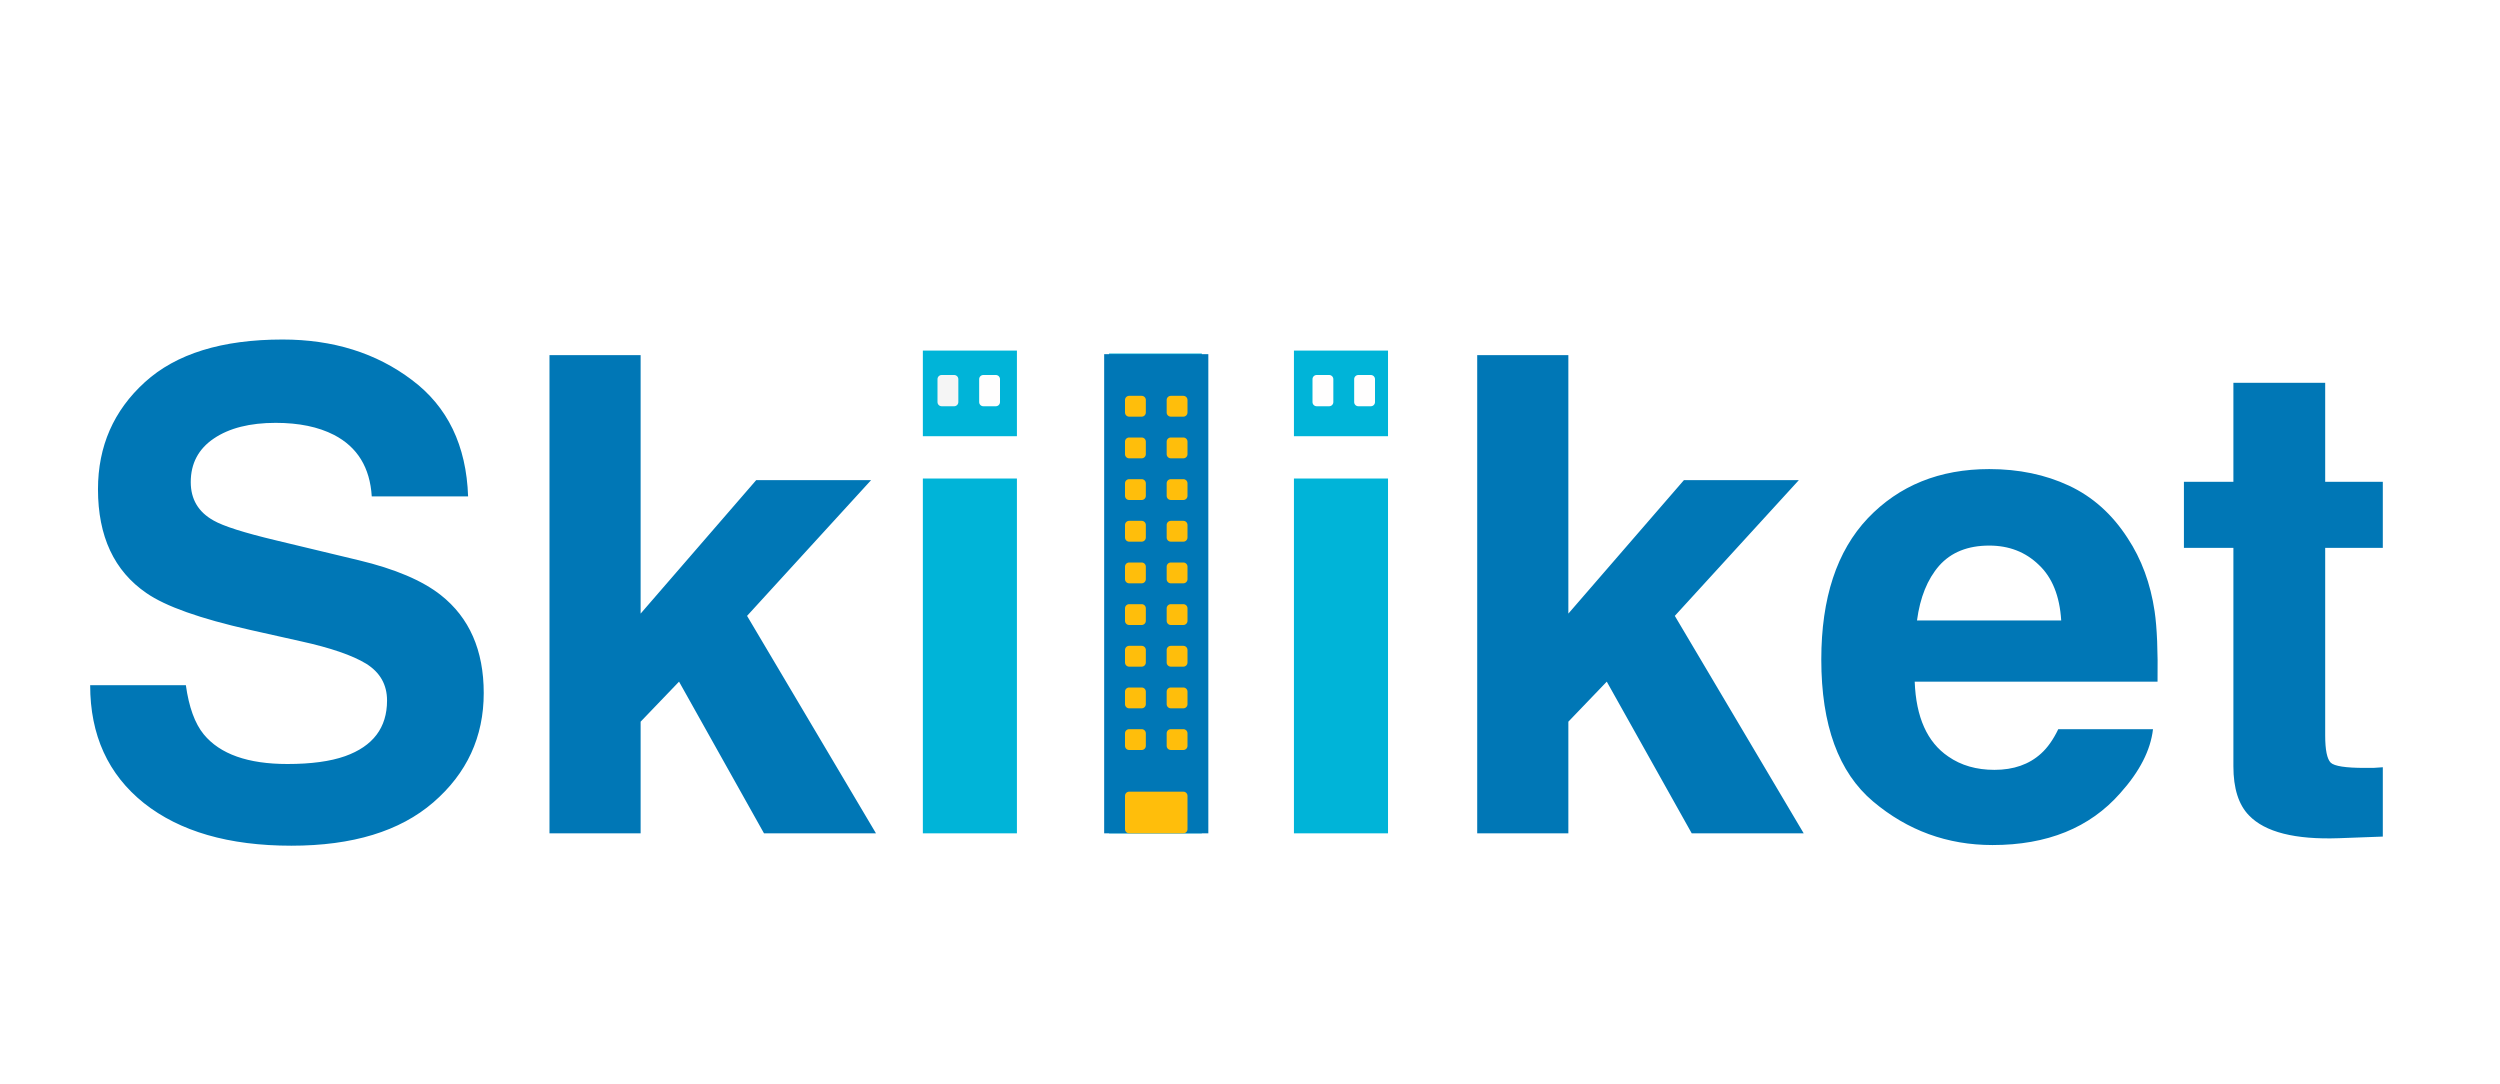
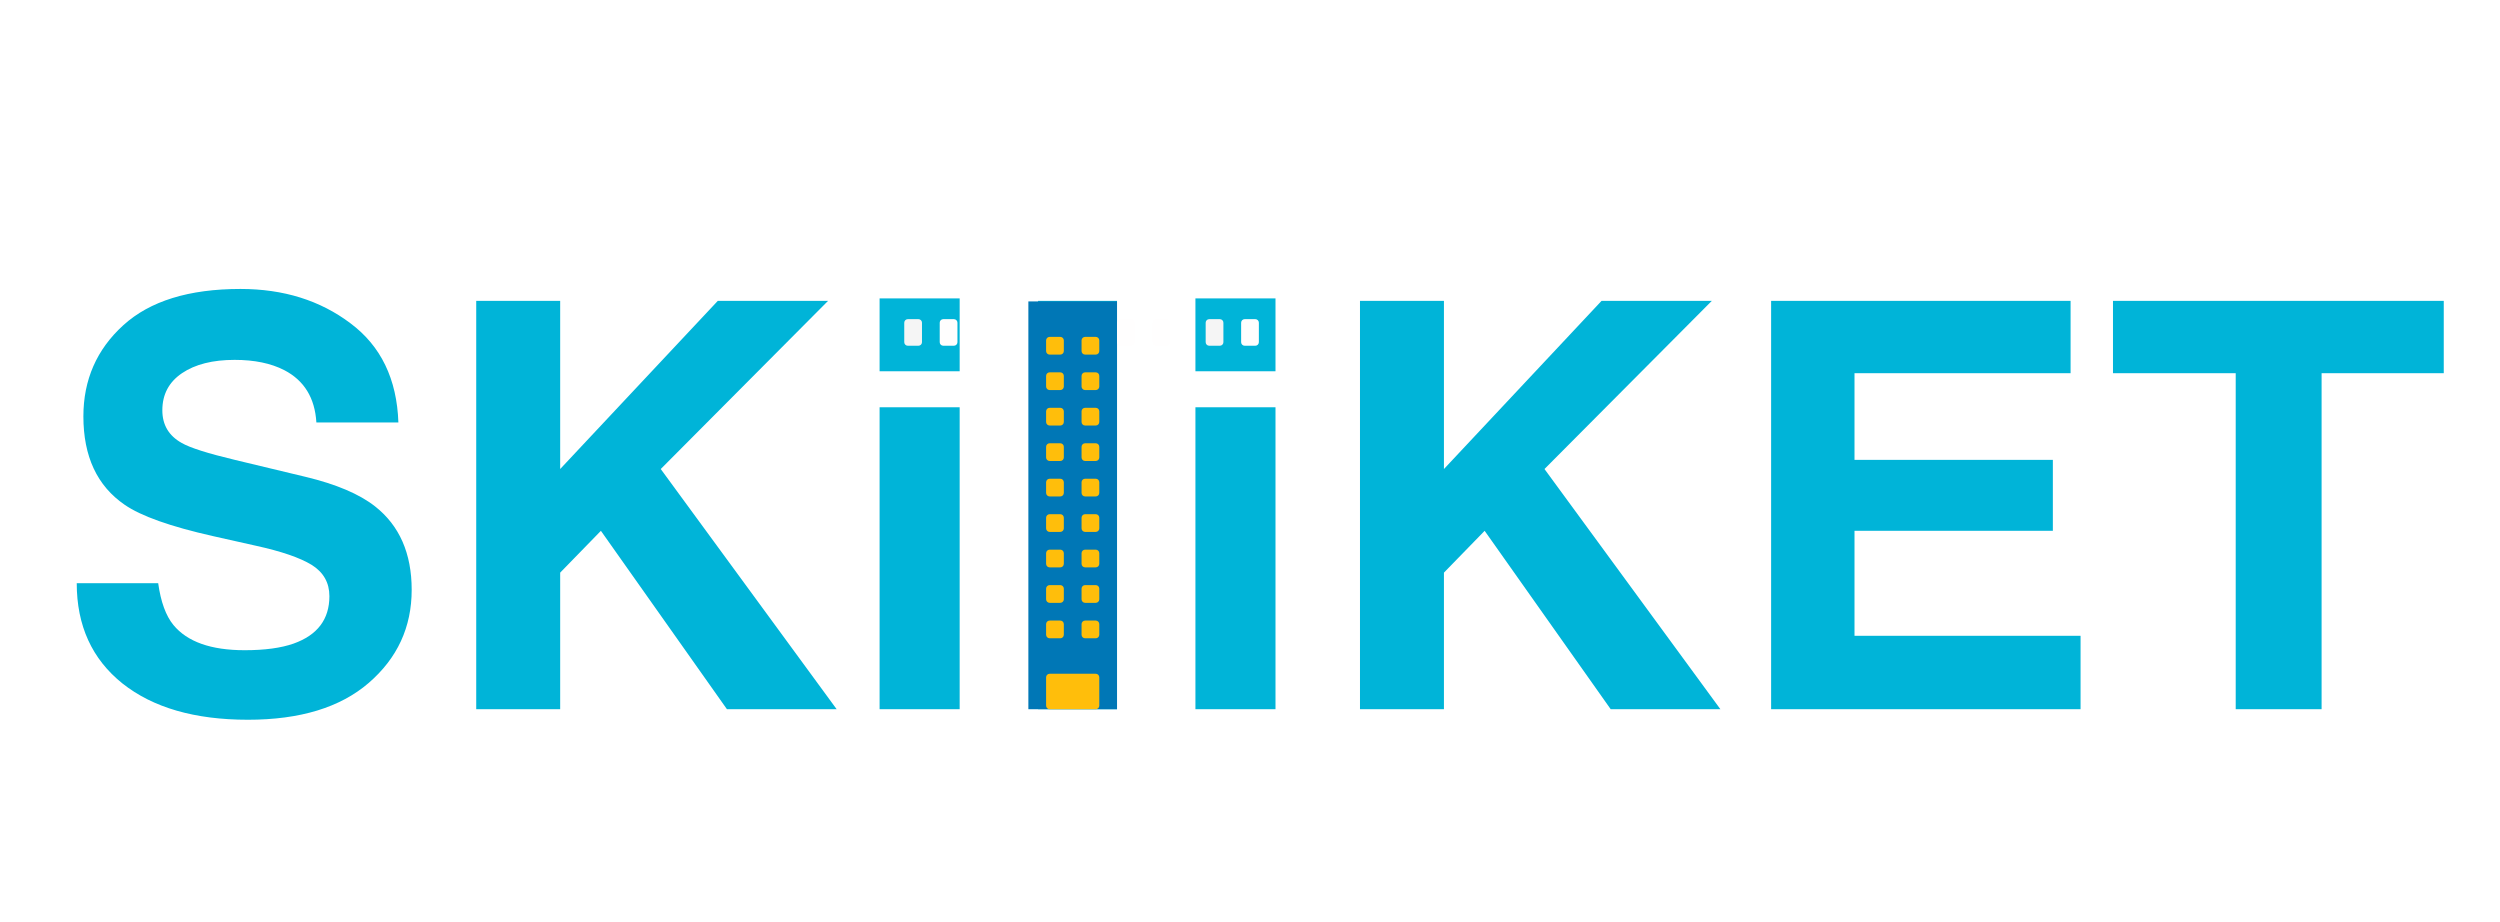
- <svg xmlns="http://www.w3.org/2000/svg" width="120" height="52" viewBox="0 0 120 52" fill="none">
-   <path d="M13.797 36.672C14.932 36.672 15.854 36.547 16.562 36.297C17.906 35.818 18.578 34.927 18.578 33.625C18.578 32.865 18.245 32.276 17.578 31.859C16.912 31.453 15.865 31.094 14.438 30.781L12 30.234C9.604 29.693 7.948 29.104 7.031 28.469C5.479 27.406 4.703 25.745 4.703 23.484C4.703 21.422 5.453 19.708 6.953 18.344C8.453 16.979 10.656 16.297 13.562 16.297C15.99 16.297 18.057 16.943 19.766 18.234C21.484 19.516 22.385 21.38 22.469 23.828H17.844C17.76 22.443 17.156 21.458 16.031 20.875C15.281 20.49 14.349 20.297 13.234 20.297C11.995 20.297 11.005 20.547 10.266 21.047C9.526 21.547 9.156 22.245 9.156 23.141C9.156 23.963 9.521 24.578 10.25 24.984C10.719 25.255 11.719 25.573 13.25 25.938L17.219 26.891C18.958 27.307 20.271 27.865 21.156 28.562C22.531 29.646 23.219 31.213 23.219 33.266C23.219 35.37 22.412 37.12 20.797 38.516C19.193 39.901 16.922 40.594 13.984 40.594C10.984 40.594 8.625 39.911 6.906 38.547C5.188 37.172 4.328 35.286 4.328 32.891H8.922C9.068 33.943 9.354 34.729 9.781 35.25C10.562 36.198 11.901 36.672 13.797 36.672ZM42.047 40H36.672L32.594 32.719L30.75 34.641V40H26.375V17.047H30.75V29.453L36.297 23.047H41.812L35.859 29.562L42.047 40ZM86.578 40H81.203L77.125 32.719L75.281 34.641V40H70.906V17.047H75.281V29.453L80.828 23.047H86.344L80.391 29.562L86.578 40ZM103.344 35C103.229 36.01 102.703 37.036 101.766 38.078C100.307 39.734 98.266 40.562 95.641 40.562C93.474 40.562 91.562 39.865 89.906 38.469C88.25 37.073 87.422 34.802 87.422 31.656C87.422 28.708 88.167 26.448 89.656 24.875C91.156 23.302 93.099 22.516 95.484 22.516C96.901 22.516 98.177 22.781 99.312 23.312C100.448 23.844 101.385 24.682 102.125 25.828C102.792 26.838 103.224 28.01 103.422 29.344C103.536 30.125 103.583 31.25 103.562 32.719H91.906C91.969 34.427 92.505 35.625 93.516 36.312C94.13 36.74 94.87 36.953 95.734 36.953C96.651 36.953 97.396 36.693 97.969 36.172C98.281 35.891 98.557 35.5 98.797 35H103.344ZM98.938 29.781C98.865 28.604 98.505 27.713 97.859 27.109C97.224 26.495 96.432 26.188 95.484 26.188C94.453 26.188 93.651 26.51 93.078 27.156C92.516 27.802 92.162 28.677 92.016 29.781H98.938ZM114.375 36.828V40.156L112.266 40.234C110.161 40.307 108.724 39.943 107.953 39.141C107.453 38.63 107.203 37.844 107.203 36.781V26.297H104.828V23.125H107.203V18.375H111.609V23.125H114.375V26.297H111.609V35.297C111.609 35.995 111.698 36.432 111.875 36.609C112.052 36.776 112.594 36.859 113.5 36.859C113.635 36.859 113.776 36.859 113.922 36.859C114.078 36.849 114.229 36.839 114.375 36.828Z" fill="#0077B6" />
-   <path d="M48.812 22.969V40H44.297V22.969H48.812ZM48.812 16.828V20.938H44.297V16.828H48.812ZM53.234 16.969H57.688V40H53.234V16.969ZM66.625 22.969V40H62.109V22.969H66.625ZM66.625 16.828V20.938H62.109V16.828H66.625Z" fill="#00B4D8" />
-   <rect x="53" y="17" width="5" height="23" fill="#0077B6" />
-   <rect x="54" y="33" width="1" height="1" rx="0.2" fill="#FFBE0B" />
-   <rect x="54" y="29" width="1" height="1" rx="0.2" fill="#FFBE0B" />
-   <rect x="54" y="25" width="1" height="1" rx="0.2" fill="#FFBE0B" />
-   <rect x="54" y="21" width="1" height="1" rx="0.2" fill="#FFBE0B" />
-   <rect x="54" y="35" width="1" height="1" rx="0.2" fill="#FFBE0B" />
-   <rect x="54" y="31" width="1" height="1" rx="0.2" fill="#FFBE0B" />
-   <rect x="54" y="27" width="1" height="1" rx="0.2" fill="#FFBE0B" />
-   <rect x="54" y="23" width="1" height="1" rx="0.2" fill="#FFBE0B" />
-   <rect x="54" y="19" width="1" height="1" rx="0.2" fill="#FFBE0B" />
-   <rect x="56" y="35" width="1" height="1" rx="0.2" fill="#FFBE0B" />
-   <rect x="54" y="38" width="3" height="2" rx="0.2" fill="#FFBE0B" />
-   <rect x="56" y="31" width="1" height="1" rx="0.2" fill="#FFBE0B" />
-   <rect x="56" y="27" width="1" height="1" rx="0.2" fill="#FFBE0B" />
-   <rect x="56" y="23" width="1" height="1" rx="0.2" fill="#FFBE0B" />
-   <rect x="56" y="19" width="1" height="1" rx="0.2" fill="#FFBE0B" />
-   <rect x="56" y="33" width="1" height="1" rx="0.2" fill="#FFBE0B" />
-   <rect x="56" y="29" width="1" height="1" rx="0.2" fill="#FFBE0B" />
-   <rect x="56" y="25" width="1" height="1" rx="0.2" fill="#FFBE0B" />
-   <rect x="56" y="21" width="1" height="1" rx="0.2" fill="#FFBE0B" />
-   <rect x="45" y="18" width="1" height="1.5" rx="0.2" fill="#F5F5F5" />
-   <rect x="47" y="18" width="1" height="1.5" rx="0.2" fill="#FFFEFE" />
+ <svg xmlns="http://www.w3.org/2000/svg" width="141" height="52" viewBox="0 0 141 52" fill="none">
+   <path d="M13.797 36.672C14.932 36.672 15.854 36.547 16.562 36.297C17.906 35.818 18.578 34.927 18.578 33.625C18.578 32.865 18.245 32.276 17.578 31.859C16.912 31.453 15.865 31.094 14.438 30.781L12 30.234C9.604 29.693 7.948 29.104 7.031 28.469C5.479 27.406 4.703 25.745 4.703 23.484C4.703 21.422 5.453 19.708 6.953 18.344C8.453 16.979 10.656 16.297 13.562 16.297C15.99 16.297 18.057 16.943 19.766 18.234C21.484 19.516 22.385 21.38 22.469 23.828H17.844C17.76 22.443 17.156 21.458 16.031 20.875C15.281 20.49 14.349 20.297 13.234 20.297C11.995 20.297 11.005 20.547 10.266 21.047C9.526 21.547 9.156 22.245 9.156 23.141C9.156 23.963 9.521 24.578 10.25 24.984C10.719 25.255 11.719 25.573 13.25 25.938L17.219 26.891C18.958 27.307 20.271 27.865 21.156 28.562C22.531 29.646 23.219 31.213 23.219 33.266C23.219 35.37 22.412 37.12 20.797 38.516C19.193 39.901 16.922 40.594 13.984 40.594C10.984 40.594 8.625 39.911 6.906 38.547C5.188 37.172 4.328 35.286 4.328 32.891H8.922C9.068 33.943 9.354 34.729 9.781 35.25C10.562 36.198 11.901 36.672 13.797 36.672ZM47.188 40H41L33.891 29.938L31.594 32.297V40H26.859V16.969H31.594V26.453L40.484 16.969H46.703L37.266 26.453L47.188 40ZM54.125 22.969V40H49.609V22.969H54.125ZM54.125 16.828V20.938H49.609V16.828H54.125ZM58.547 16.969H63V40H58.547V16.969ZM71.938 22.969V40H67.422V22.969H71.938ZM71.938 16.828V20.938H67.422V16.828H71.938ZM97.031 40H90.844L83.734 29.938L81.438 32.297V40H76.703V16.969H81.438V26.453L90.328 16.969H96.547L87.109 26.453L97.031 40ZM115.781 29.938H104.594V35.859H117.344V40H99.891V16.969H116.781V21.047H104.594V25.938H115.781V29.938ZM137.828 16.969V21.047H130.938V40H126.094V21.047H119.172V16.969H137.828Z" fill="#00B4D8" />
+   <rect x="58" y="17" width="5" height="23" fill="#0077B6" />
+   <rect x="59" y="33" width="1" height="1" rx="0.2" fill="#FFBE0B" />
+   <rect x="59" y="29" width="1" height="1" rx="0.2" fill="#FFBE0B" />
+   <rect x="59" y="25" width="1" height="1" rx="0.2" fill="#FFBE0B" />
+   <rect x="59" y="21" width="1" height="1" rx="0.2" fill="#FFBE0B" />
+   <rect x="59" y="35" width="1" height="1" rx="0.2" fill="#FFBE0B" />
+   <rect x="59" y="31" width="1" height="1" rx="0.2" fill="#FFBE0B" />
+   <rect x="59" y="27" width="1" height="1" rx="0.2" fill="#FFBE0B" />
+   <rect x="59" y="23" width="1" height="1" rx="0.2" fill="#FFBE0B" />
+   <rect x="59" y="19" width="1" height="1" rx="0.2" fill="#FFBE0B" />
+   <rect x="61" y="35" width="1" height="1" rx="0.2" fill="#FFBE0B" />
+   <rect x="59" y="38" width="3" height="2" rx="0.2" fill="#FFBE0B" />
+   <rect x="61" y="31" width="1" height="1" rx="0.2" fill="#FFBE0B" />
+   <rect x="61" y="27" width="1" height="1" rx="0.2" fill="#FFBE0B" />
+   <rect x="61" y="23" width="1" height="1" rx="0.2" fill="#FFBE0B" />
+   <rect x="61" y="19" width="1" height="1" rx="0.2" fill="#FFBE0B" />
+   <rect x="61" y="33" width="1" height="1" rx="0.2" fill="#FFBE0B" />
+   <rect x="61" y="29" width="1" height="1" rx="0.2" fill="#FFBE0B" />
+   <rect x="61" y="25" width="1" height="1" rx="0.2" fill="#FFBE0B" />
+   <rect x="61" y="21" width="1" height="1" rx="0.2" fill="#FFBE0B" />
+   <rect x="51" y="18" width="1" height="1.5" rx="0.2" fill="#F5F5F5" />
+   <rect x="53" y="18" width="1" height="1.5" rx="0.2" fill="#FFFEFE" />
+   <rect x="68" y="18" width="1" height="1.5" rx="0.2" fill="#F5F5F5" />
+   <rect x="70" y="18" width="1" height="1.5" rx="0.2" fill="#FFFEFE" />
  <rect x="63" y="18" width="1" height="1.5" rx="0.2" fill="#FFFEFE" />
  <rect x="65" y="18" width="1" height="1.5" rx="0.2" fill="#FFFEFE" />
</svg>
